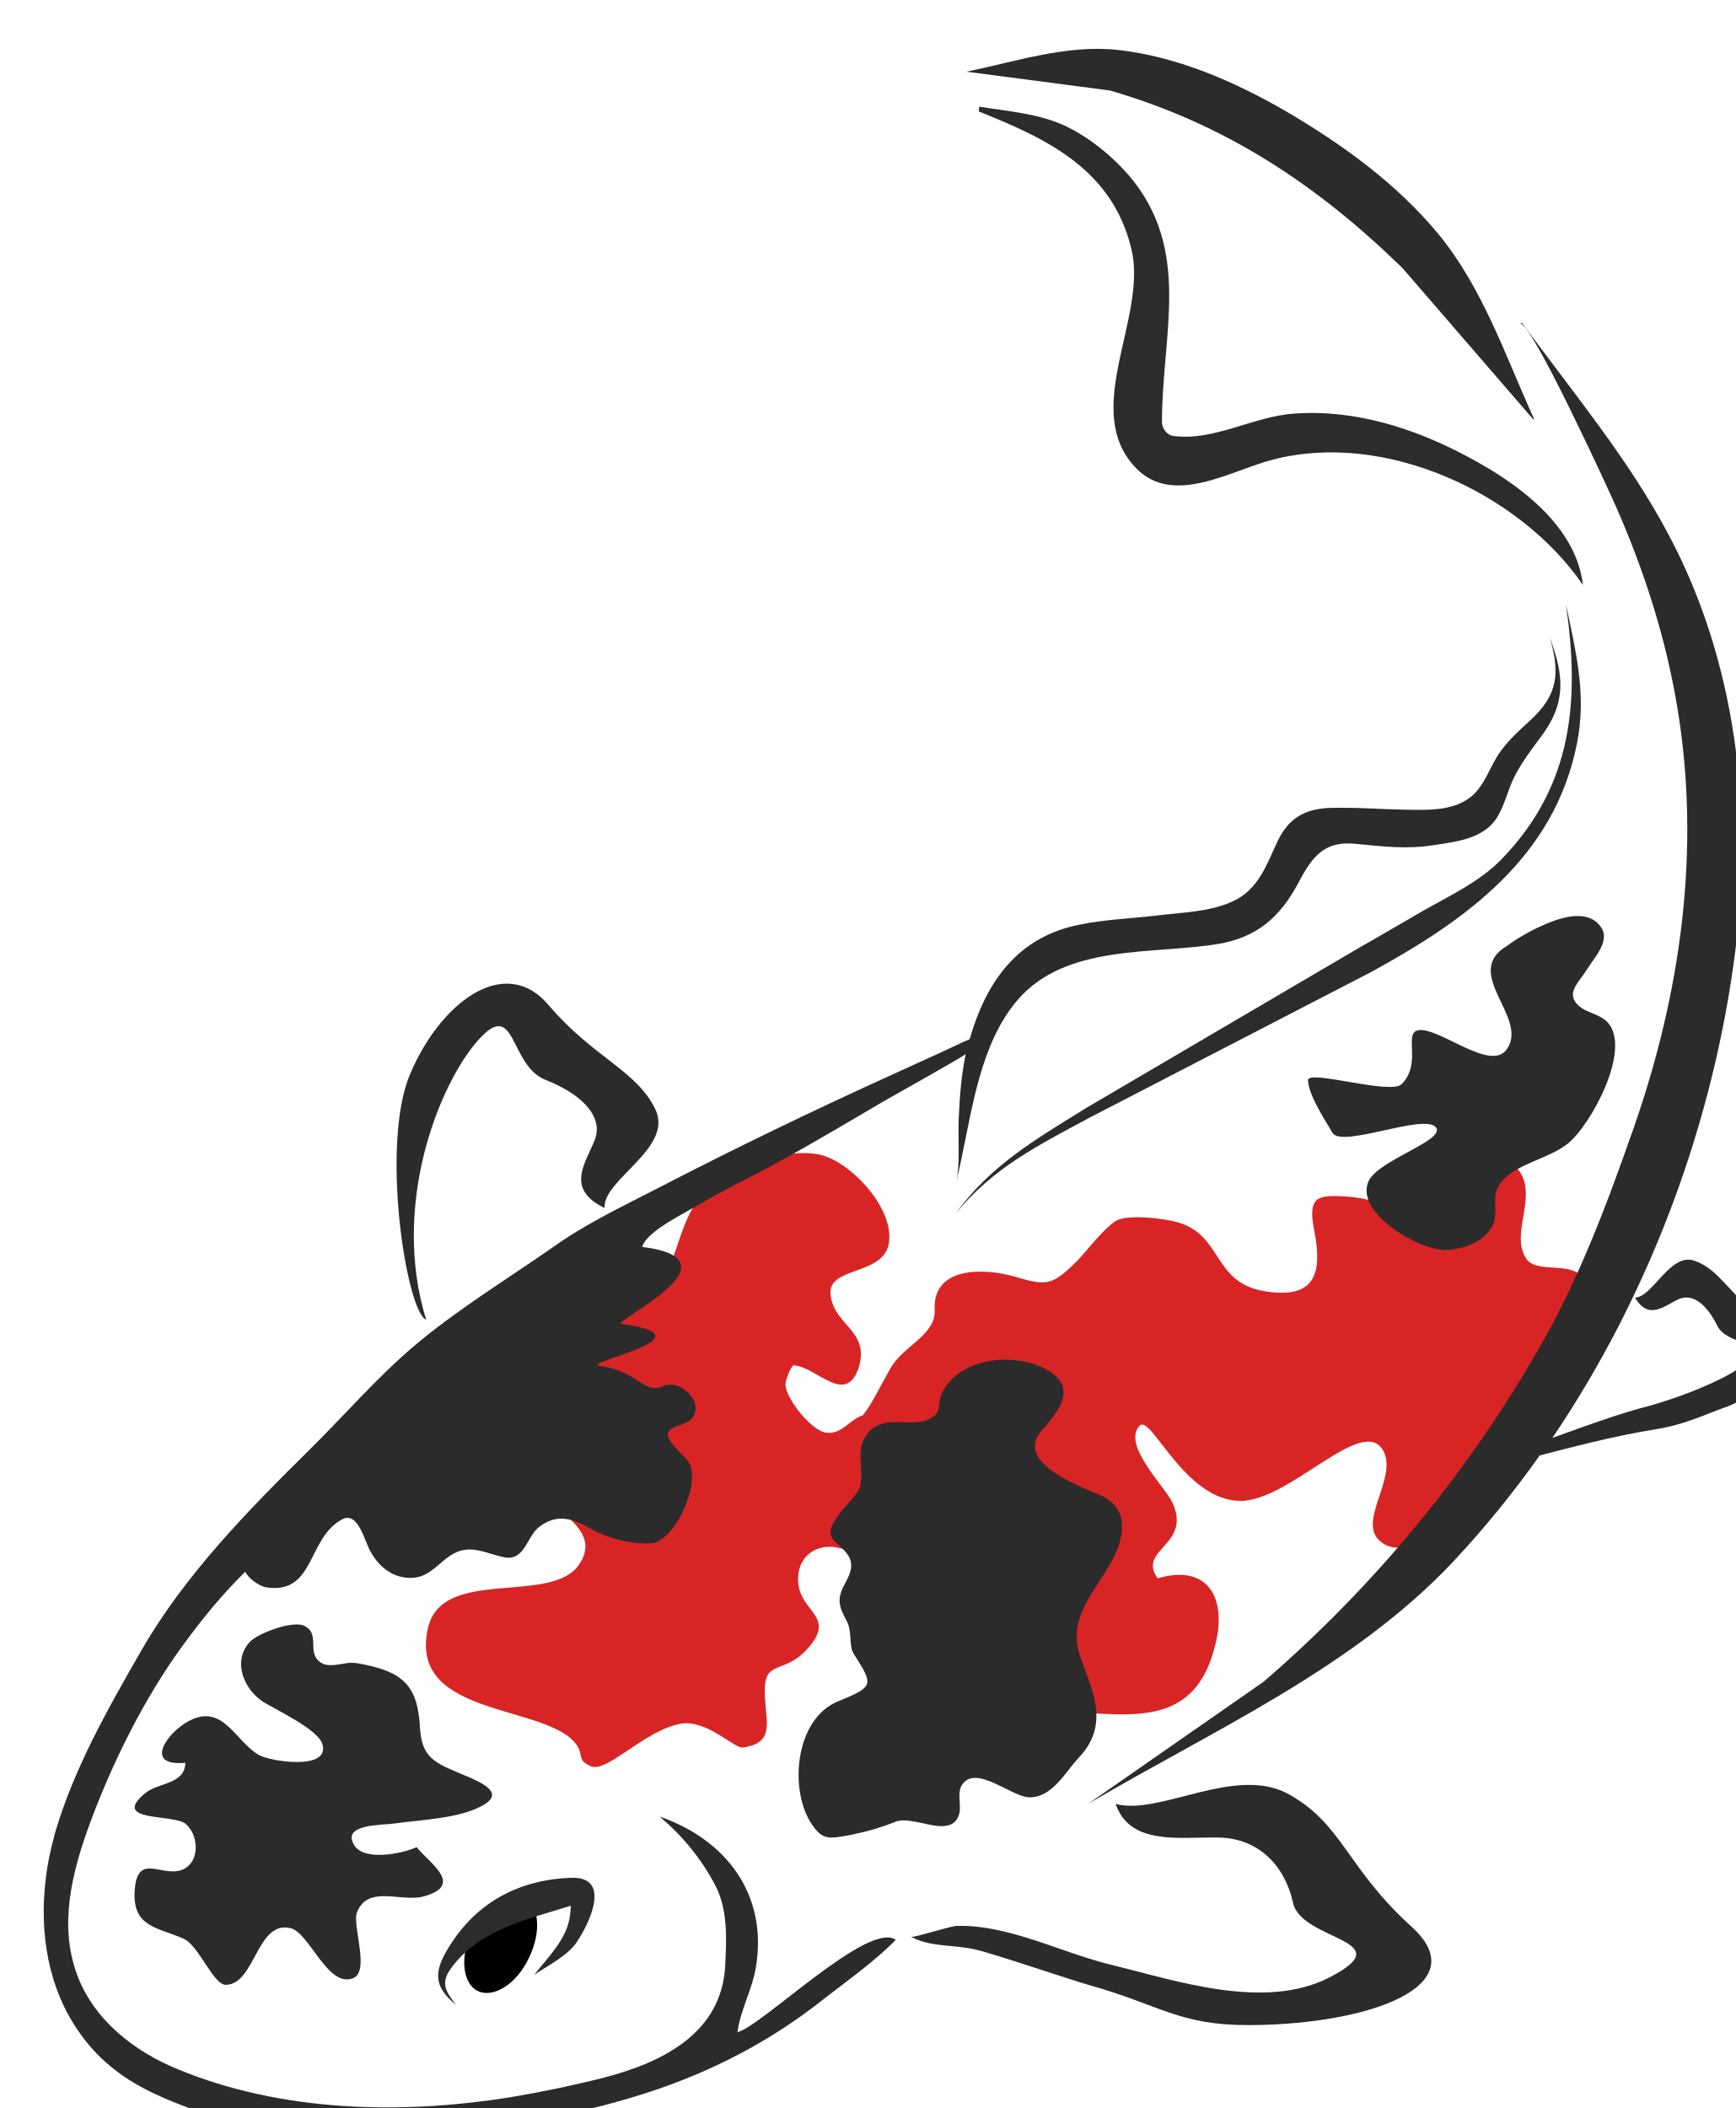
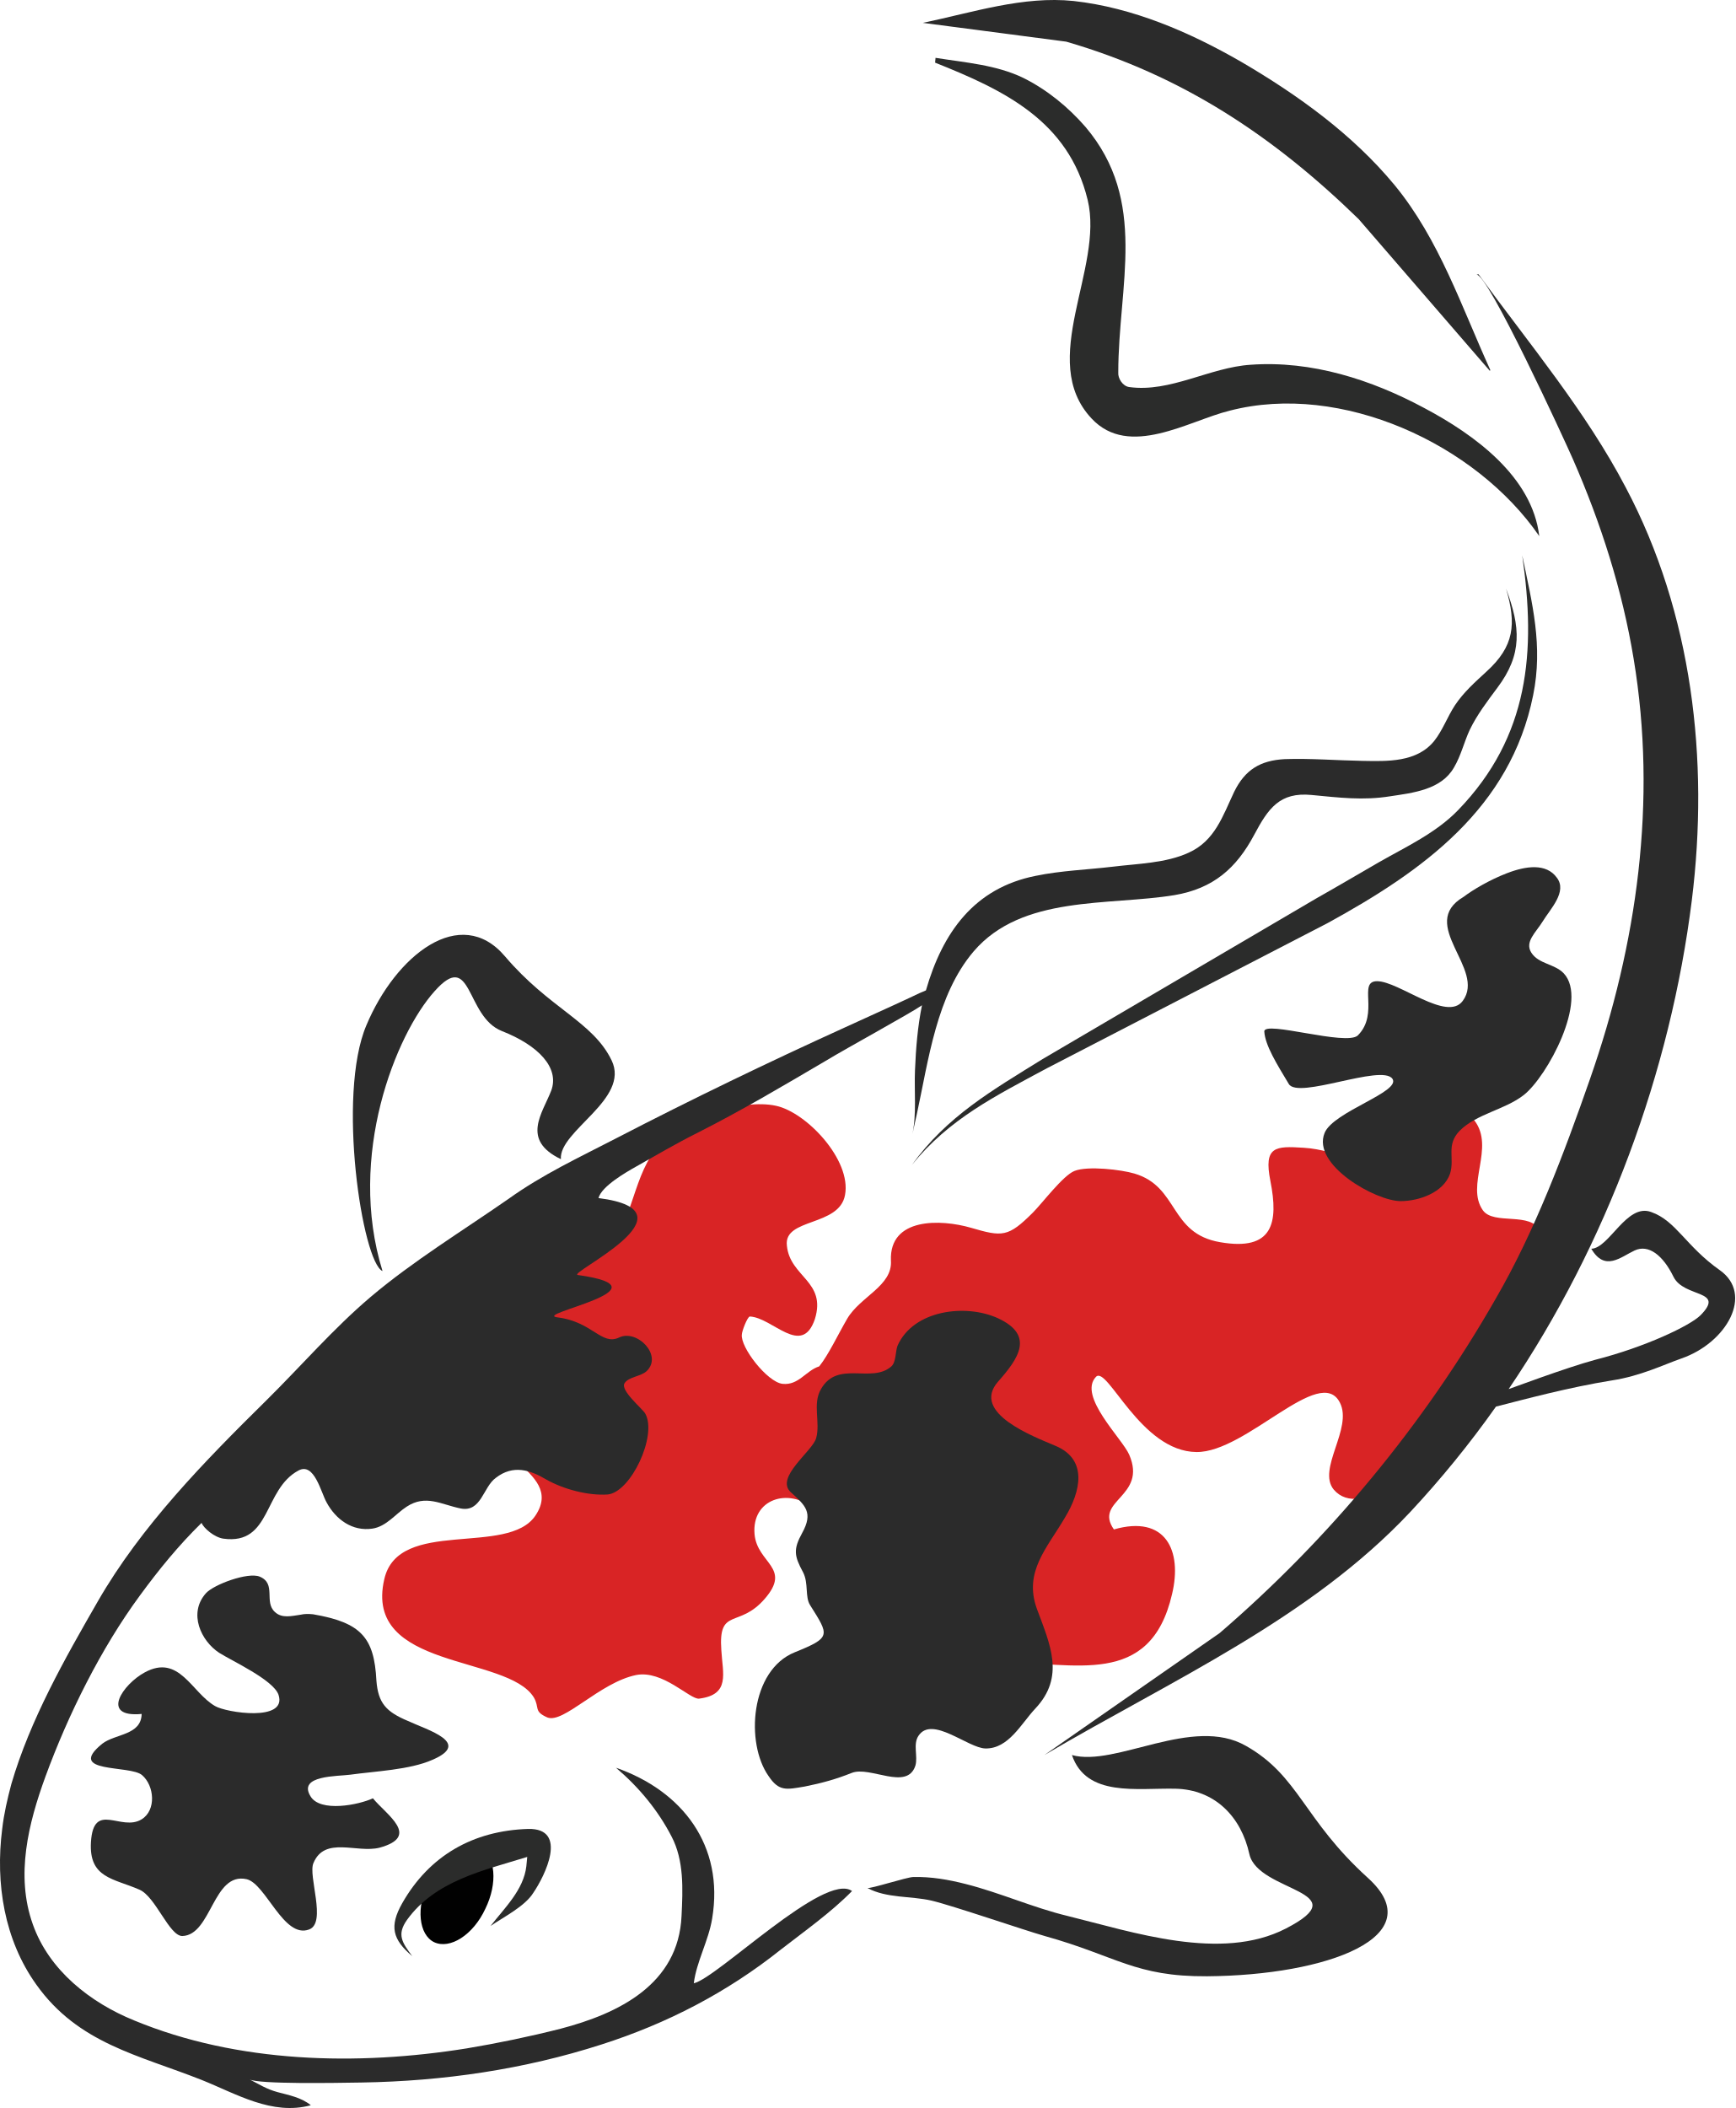
<svg xmlns="http://www.w3.org/2000/svg" version="1.1" id="Layer_1" x="0px" y="0px" width="396.915px" height="482.16px" viewBox="0 0 396.915 482.16" enable-background="new 0 0 396.915 482.16" xml:space="preserve">
-   <path fill="#2B2B2B" d="M218.9,440.5c4.101-0.1,8.101,0.6,12,1.6c7.899,2,15.399,5.4,23.3,7.303c15,3.697,35.1,10.5,49.899,2.898  c16.899-8.701-6.3-8.301-8.3-17c-1.899-8.701-8-14.801-16.899-15c-8.801-0.201-20.399,2-23.7-7.701c10,2.803,27.6-9.1,39.801-2.1  c12.199,6.9,13.1,16.801,27.899,30.201c14.8,13.398-9.3,22.299-36.8,22.5c-16.5,0.1-20.6-4.602-37.1-9.201  c-4.601-1.299-21.201-7-25.9-8.1c-4.699-1.102-10.301-0.5-14.7-2.9C208.9,443.3,217.5,440.5,218.9,440.5z" />
-   <path fill="#010101" d="M121,447.8c-2.8,6-8.1,9.299-11.7,7.602c-3.5-1.701-4.2-7.9-1.3-13.9c2.8-6,8.1-9.301,11.7-7.6  C123.4,435.599,123.9,441.9,121,447.8z" />
-   <path fill="#D92425" d="M155.5,394.3c6.1-1.201,12.3,5.602,14.4,5.4c7.2-0.9,5.4-5.701,5.1-11.102c-0.7-9.898,4-4.898,9.9-11.699  c6.3-7.199-1.7-8.102-2.3-14.801c-0.7-8.1,7.8-10.699,13.5-5.898c4.199,3.799,4,10,3.5,15.199c-1.2,12.5,4,17.1,14.699,23.398  c11.301,6.602,14-3.1,25.301-3.299c15.801-0.301,33.5,6,38.5-15.701c2.4-10-1.5-18.199-13.301-14.799  c-4.699-6.701,7.701-7.4,3.5-17.1c-1.6-3.701-11.799-13.4-7.6-17.803c2.6-2.697,10.2,17.102,23,17.201  C295.1,343.4,312,323.099,316.5,332c3,5.9-5.301,15.201-1.4,19.9c6.102,7.1,20.4-5.602,24.199-9.699  c0.102-0.102,0.102-0.102,0.102-0.102c4.199-4.699,8.1-9.898,11.699-15.1c5.4-8,15.699-23.4,11.199-34.201  c-2-4.6-10.6-1.299-13.1-4.799c-4-5.701,2.801-14.301-1.9-20.5c-3.699-4.9-11.199-5.301-16.799-5.5c-4,0.799-7.201,2.799-8.201,7  c-2.5,10.1-5.6,5.199-14.1,4.699c-6.4-0.4-9.199-0.4-7.601,7.6c1.899,9.602,0.601,16.102-11.5,14  c-11.699-2-9.399-12.699-19.601-15.699c-3-0.898-10.699-1.801-13.699-0.6c-2.6,1-7.399,7.399-9.5,9.5c-5.7,5.699-7,5.6-14.2,3.5  c-6.899-2-18.699-2.4-18.3,7.5c0.4,5.799-7,8.199-10,13.299c-2.1,3.602-4.301,8.301-6.4,10.9c-3.1,1-4.7,4.398-8.4,4  c-3.5-0.4-9.7-8.4-9.3-11.299c0-0.701,1.2-3.9,1.8-4.102c5.2,0.199,11.9,9.4,14.9,0.602c2.7-8.701-5.7-9.602-6.4-16.802  c-0.8-6.399,12-4.3,13.3-11.601c1.5-8-8.8-18.899-15.8-20.399c-7.9-1.699-20.8,2.899-26.5,8.801c-6.4,6.699-5.9,17.899-12.5,24.3  c-6,5.899-13.1,3.399-20.5,2.5c2.3,10.201,7.7,12.301,14.5,18.6c5.1,4.701,5.4,6-1.6,10.801c-4.2,2.9-10.4,1.199-14.1,4.801  c-10.3,10.199,12.9,13.1,5.7,23.898c-6.3,9.5-31.4,0.4-34.6,14.602c-4.8,20.801,28.1,17.199,34.2,27c1.4,2.398-0.1,3.199,3.1,4.6  C138.9,405.5,147.2,396,155.5,394.3z" />
-   <path fill="#2B2B2B" d="M221.1,16.4c11.5-2.4,22.9-6.2,34.5-5c13.5,1.5,26.5,7.1,38.301,13.9c13,7.6,25.5,16.6,35.1,28.2  c10.201,12.4,15.301,27.8,21.9,42.3l-0.102,0.2l-30-34.7c-19.5-19-40.398-32.9-66.898-40.6L221.1,16.4L221.1,16.4z" />
-   <polygon fill="#231F20" points="59.9,488.701 60.1,488.701 60.1,488.701 " />
  <g>
-     <path fill="#2B2C2B" d="M291.299,105.1c-9.398,2.3-23,11-31.6,1.8c-12.5-13.3,2.899-34.3-0.9-50C254.4,38.8,239.7,31.8,223.9,25.5   L224,24.4C230.9,25.5,237.9,26,244.1,29c5.4,2.7,10.199,6.6,14.199,11.2c14.4,17,7.5,36.2,7.5,56.2c-0.1,1.3,1,3.1,2.5,3.3   c9.4,1.3,18.4-4.5,27.801-5.1c13.9-1,27.602,3.4,39.699,9.9c11.5,6.1,24.701,15.7,26.301,29.3   C347.6,112.7,316.799,98.5,291.299,105.1z" />
+     <path fill="#2B2B2B" d="M208.903,429.329c4.101-0.1,8.101,0.6,12,1.6c7.899,2,15.399,5.4,23.3,7.304   c15,3.696,35.1,10.5,49.899,2.897c16.899-8.701-6.3-8.301-8.3-17c-1.899-8.701-8-14.801-16.899-15   c-8.801-0.201-20.399,2-23.7-7.701c10,2.804,27.6-9.1,39.801-2.1c12.199,6.9,13.101,16.801,27.899,30.201   c14.8,13.397-9.3,22.299-36.8,22.5c-16.5,0.1-20.6-4.603-37.1-9.201c-4.602-1.299-21.201-7-25.9-8.1   c-4.699-1.103-10.301-0.5-14.7-2.9C198.903,432.129,207.503,429.329,208.903,429.329z" />
+     <path fill="#010101" d="M111.003,436.629c-2.8,6-8.1,9.299-11.7,7.603c-3.5-1.701-4.2-7.9-1.3-13.9c2.8-6,8.1-9.301,11.7-7.6   C113.403,424.428,113.903,430.729,111.003,436.629z" />
+     <path fill="#D92425" d="M145.503,383.129c6.1-1.201,12.3,5.603,14.4,5.4c7.2-0.9,5.4-5.701,5.1-11.103   c-0.7-9.897,4-4.897,9.9-11.698c6.3-7.199-1.7-8.103-2.3-14.802c-0.7-8.1,7.8-10.698,13.5-5.897c4.199,3.799,4,10,3.5,15.199   c-1.2,12.5,4,17.1,14.699,23.397c11.301,6.603,14-3.1,25.301-3.299c15.801-0.301,33.5,6,38.5-15.701   c2.4-10-1.5-18.199-13.301-14.799c-4.699-6.701,7.701-7.4,3.5-17.1c-1.6-3.701-11.799-13.4-7.6-17.804   c2.6-2.696,10.199,17.103,23,17.201c11.4,0.104,28.301-20.197,32.801-11.296c3,5.9-5.301,15.201-1.4,19.9   c6.102,7.1,20.4-5.603,24.199-9.699c0.102-0.103,0.102-0.103,0.102-0.103c4.199-4.698,8.1-9.897,11.699-15.1   c5.4-8,15.699-23.399,11.199-34.201c-2-4.6-10.6-1.299-13.1-4.799c-4-5.701,2.801-14.301-1.9-20.5   c-3.699-4.899-11.199-5.301-16.799-5.5c-4,0.799-7.201,2.799-8.201,7c-2.5,10.101-5.6,5.199-14.1,4.699   c-6.4-0.4-9.199-0.4-7.602,7.6c1.898,9.603,0.602,16.103-11.5,14c-11.699-2-9.398-12.698-19.602-15.698   c-3-0.898-10.699-1.802-13.699-0.601c-2.6,1-7.398,7.399-9.5,9.5c-5.699,5.699-7,5.601-14.199,3.5   c-6.898-2-18.699-2.399-18.301,7.5c0.4,5.799-7,8.199-10,13.299c-2.1,3.603-4.301,8.301-6.399,10.9c-3.1,1-4.7,4.397-8.4,4   c-3.5-0.4-9.7-8.4-9.3-11.299c0-0.701,1.2-3.9,1.8-4.103c5.2,0.199,11.9,9.4,14.9,0.603c2.7-8.701-5.7-9.603-6.4-16.802   c-0.8-6.399,12-4.301,13.299-11.602c1.5-8-8.799-18.898-15.799-20.398c-7.9-1.699-20.8,2.898-26.5,8.801   c-6.4,6.699-5.9,17.898-12.5,24.299c-6,5.9-13.1,3.4-20.5,2.5c2.3,10.202,7.7,12.302,14.5,18.601c5.1,4.701,5.4,6-1.6,10.801   c-4.2,2.9-10.4,1.199-14.1,4.802c-10.3,10.198,12.9,13.1,5.7,23.897c-6.3,9.5-31.4,0.4-34.6,14.603   c-4.8,20.801,28.1,17.198,34.2,27c1.4,2.397-0.1,3.198,3.1,4.6C128.903,394.329,137.204,384.829,145.503,383.129z" />
+     <path fill="#2B2B2B" d="M211.103,5.229c11.5-2.4,22.9-6.2,34.5-5c13.5,1.5,26.5,7.1,38.301,13.9c13,7.6,25.5,16.6,35.1,28.2   c10.201,12.4,15.301,27.8,21.9,42.3l-0.102,0.2l-30-34.7c-19.5-19-40.398-32.9-66.898-40.6L211.103,5.229L211.103,5.229z" />
+     <polygon fill="#231F20" points="49.903,477.53 50.104,477.53 50.104,477.53  " />
+     <g>
+       <path fill="#2B2C2B" d="M281.302,93.929c-9.398,2.3-23,11-31.6,1.8c-12.5-13.3,2.898-34.3-0.9-50    c-4.399-18.1-19.1-25.1-34.899-31.4l0.101-1.1c6.899,1.1,13.899,1.6,20.1,4.6c5.4,2.7,10.199,6.6,14.199,11.2    c14.4,17,7.5,36.2,7.5,56.2c-0.1,1.3,1,3.1,2.5,3.3c9.4,1.3,18.4-4.5,27.801-5.1c13.9-1,27.602,3.4,39.699,9.9    c11.5,6.1,24.701,15.7,26.301,29.3C337.603,101.529,306.802,87.329,281.302,93.929z" />
+     </g>
+     <path fill="#2B2B2B" d="M71.604,369.229c11,1.897,14,5.301,14.5,15.198c0.4,5.103,2.2,7.103,7.2,9.199c4.5,2.103,14.7,5,5.6,8.9   c-5.2,2.301-13.1,2.6-18.8,3.397c-2.9,0.4-12,0.103-9.1,4.9c2.2,3.801,11.1,2,14.3,0.5c3.1,3.801,11,8.701,1.5,11.301   c-5.2,1.299-12.5-2.701-15.1,3.5c-1.3,2.9,3.1,13.699-1,15.199c-5.8,2.201-9.9-10.5-14.3-11.5c-7.7-1.699-8,12.801-14.7,13   c-3,0-6.1-9-9.8-10.6c-5.9-2.597-11.6-2.597-11.1-10.896c0.6-9.5,6.9-2.299,11.6-5.199c3.4-2.1,2.9-7.701,0.1-10.1   c-2.7-2.4-17.6-0.301-9.1-7.201c3-2.299,8.9-1.9,9-6.799c-9.6,0.897-4.3-6.801,0.7-9.5c7.9-4.301,10.7,4.6,16.1,7.699   c2.5,1.5,16.6,3.698,14.5-2.603c-1.2-3.397-10.6-7.699-13.6-9.6c-4.1-2.699-7.1-9-3-13.603c1.8-2,9.6-4.897,12.3-3.799   c3.9,1.603,0.9,5.799,3.5,8.103c1.6,1.5,3.8,0.897,5.9,0.6C69.604,369.129,70.503,369.129,71.604,369.229z" />
+     <path fill="#2B2B2B" d="M175.803,406.229c2.4,3.6,4.1,3.1,8.3,2.397c4-0.799,7.199-1.699,10.699-3.1   c4.201-1.698,12.701,4.202,14.601-1.698c0.6-2.1-0.602-4.9,0.699-6.801c3.102-4.699,11.301,2.801,15.301,2.897   c5.301,0.103,8.199-5.696,11.398-9.1c6.9-7.299,3.4-14.699,0.4-22.799c-3.102-8.5,2.301-13.9,6.398-20.9   c3.699-6.1,5.199-13.301-2.102-16.397c-4.898-2.103-19.5-7.5-13.199-14.701c4.699-5.299,8.4-10.603,0-14.5   c-7.398-3.4-19.398-1.9-23,6.301c-0.5,1.4-0.301,3.699-1.398,4.699c-4.5,4-12.299-1.5-16.101,5.201c-2,3.397-0.1,7.6-1.1,11.196   c-0.8,3-9.5,9-5.8,12.4c3.3,3,5.2,4.6,2.6,9.301c-2.1,3.799-1.8,5.299,0.2,9c1.3,2.5,0.4,5.603,1.6,7.5   c4.402,7,4.902,7.4-3.5,10.799C171.604,382.03,170.503,398.729,175.803,406.229z" />
+     <path fill="#2B2B2B" d="M334.802,205.129c-10.699,6.3,5.201,16.5-0.199,23.8c-3.6,4.9-14.6-4.5-19.6-4.5   c-4.5,0,0.6,7.399-4.4,12.399c-2.6,2.5-21.5-3.5-21.398-0.899c0.199,3.2,2.898,7.5,5.6,12c2.102,3.602,21.199-4.601,23.699-1.199   c2.102,3-13.5,7.5-15.5,12.399c-3,7.3,11.701,15.601,17.4,15.601c4.1,0,9.801-1.898,11.301-6.301c1.1-3.601-1-6.5,2.199-9.8   c3.898-3.899,10.398-4.801,14.699-8.2c5.301-4.199,14.801-21.7,9.102-27.8c-2.102-2.2-5.701-2.1-7.4-4.7c-1.6-2.5,1-4.6,2.602-7.2   c1.699-2.8,5.699-6.8,3.199-10c-2.398-3.3-7-2.7-11.398-1C340.802,201.229,336.903,203.529,334.802,205.129z" />
+     <g>
+       <path fill="#2B2C2B" d="M350.703,159.029c-5.199,25.8-25.101,40.1-47,52.1l-64.199,33.2c-11.9,6.4-22.4,11.602-30.9,22.102    c8-11.102,18.301-17,29.9-24.199l62.699-36.8c4.801-2.7,9.5-5.5,14.199-8.2c6.301-3.6,13.102-6.7,18.199-12    c16.199-16.8,17.801-36.2,14.602-58.2C350.503,138.029,353.003,147.729,350.703,159.029z" />
+     </g>
+     <g>
+       <path fill="#2B2C2B" d="M92.003,435.329c6.2-10.9,16.2-16.6,28.8-17c9.3-0.199,3.8,10.801,1.2,14.6    c-1.9,3.103-6.9,5.603-9.8,7.603l0,0c3.2-4.103,7.6-8.299,8.2-13.699c0-0.1,0.2-2.1,0.2-2.1c-10,3.1-21,5.397-27.5,14.397    c-2.4,3.4-1.1,5.199,1.2,8.299C89.803,443.629,89.003,440.629,92.003,435.329z" />
+     </g>
+     <path fill="#2B2B2B" d="M99.403,226.729c8.7-9.8,7,5.801,15.4,9.1c8.4,3.301,13.2,8.4,11.3,13.602c-2,5.199-7,11.301,2.2,15.699   c-0.5-6.5,15.9-13.699,11.6-22.6c-4.3-8.9-14.2-11.801-24.4-23.801c-10.2-12-25-0.2-31.7,15.801c-6.8,16-0.9,54.199,3.7,56.199   C79.303,264.329,90.604,236.53,99.403,226.729z" />
+     <path fill="#2B2B2B" d="M8.303,453.928c9.6,13.5,23.4,16.103,37.8,21.804c8,3.196,16.1,8.196,25,5.799c-2.2-1.799-5-2.299-7.6-3   c-2.6-0.699-4.2-1.799-6.4-2.9c2.2,1.103,19.5,0.801,25.6,0.701c18.7-0.301,37.2-3,54.9-8.701c15-4.799,28.7-11.897,41-21.699   c5.4-4.198,11.5-8.5,16.3-13.397c-6.2-4.5-30.8,19.897-36.2,21.1c0.6-4.897,3.4-9.801,4.2-14.801c2.8-16.699-6.8-29.199-22-34.5   c5.2,4.4,9.6,9.701,12.7,15.701c2.9,5.5,2.6,12.1,2.3,18.199c-0.7,15.6-14.3,22.301-27.7,25.801c-7.1,1.799-14.3,3.299-21.5,4.5   c-25,4-52.3,3.397-76-6.4c-10.1-4.1-19.5-11.5-23.2-22c-4-11.2-1-23.1,2.9-33.801c5.2-14.199,12.7-29.299,21.6-41.399   c4.4-6,8.8-11.398,14.1-16.601c0.5,1.201,2.9,3.301,5,3.601c11,1.5,9.1-11.3,17.2-15.601c3.6-1.899,5.1,5,6.4,7.301   c2.1,3.9,5.9,6.699,10.5,6c3.2-0.5,5.2-3.301,7.8-5c4.4-2.897,7.9-0.5,12.4,0.4c4.7,0.897,5.1-4.9,8-7   c4-3.103,7.9-1.801,11.6,0.397c3.9,2.199,9.5,3.699,14,3.4c5.3-0.5,11.4-13.5,8.6-18.5c-0.6-1.1-5.9-5.4-4.7-7   c0.9-1.4,3.7-1.5,5-2.701c3.8-3.6-2.2-9.699-6.3-7.699c-4,1.9-6.1-3.6-14-4.6c-6.4-0.701,26.7-6.602,4.6-9.701   c-2.8-0.299,28.3-14.6,4.7-17.6c0.7-2.699,6.3-5.9,8.6-7.199c4.6-2.602,9.2-5.301,14-7.701c10.1-5.101,19.7-10.799,29.4-16.5   c4.601-2.799,19.6-11,22-12.699c-1,4.9-1.399,9.9-1.601,14.9c-0.2,4.699,0.4,10.1-0.6,14.6c0.299-1.5,0.698-3,1-4.5   c2.698-12.399,4.5-27.3,13-37.3c11.1-13,30.897-10.4,46-12.9c8.799-1.5,14.1-6.1,18.198-13.8c3.199-6,5.802-9.8,13.101-9.1   c6.301,0.6,11.801,1.3,18,0.3c5.301-0.8,11.701-1.5,14.601-6.6c1.601-2.7,2.301-5.8,3.601-8.6c1.7-3.5,4-6.5,6.301-9.6   c5.8-7.7,5.3-13.9,2-22.7c2.399,8.1,1.899,13.2-4.5,19c-2.601,2.4-5.2,4.7-7.2,7.7c-1.699,2.6-2.8,5.7-4.699,8.1   c-4,5-10.801,4.7-16.5,4.6c-5.897-0.1-11.801-0.6-17.699-0.4c-5.602,0.3-9.102,2.4-11.602,7.5c-2.601,5.5-4.398,11.2-10.398,13.9   c-5.198,2.4-11.602,2.5-17.301,3.2c-5.897,0.7-11.897,0.9-17.699,2.1c-14.103,2.8-21.301,13-25.103,26.2c-1,0.4-2.1,0.9-3.1,1.4   c-5.101,2.4-10.299,4.699-15.5,7.1c-17.6,8-35,16.399-52.2,25.301c-8.5,4.399-16.9,8.3-24.7,13.899   c-10.5,7.3-21.8,14.199-31.5,22.398c-8.5,7.199-16,15.9-23.9,23.699c-14.1,13.9-28.6,28.701-38.5,45.9   c-7.6,13.198-15.5,27.1-19.8,41.801c-0.9,3.397-1.7,6.799-2.1,10.299C-1.097,430.829,1.003,443.729,8.303,453.928z" />
+     <path fill="#2B2B2B" d="M238.903,401.428c29-17.1,60.601-31,83.699-55.6c7-7.5,13.601-15.6,19.601-24.1   c6.301-1.603,16.6-4.4,26.6-6c6.5-1,11.802-3.603,15.802-5c10.399-3.603,16.603-14.699,8.802-20.199   c-7.802-5.5-10.001-11.302-15.699-13.302c-5.603-2.102-9.603,8.302-13.701,8.398c3.101,5.301,6.701,1.9,9.899,0.4   c3.199-1.5,6.5,1.1,8.897,6c2.4,4.897,12,2.897,6.201,8.801c-2.4,2.4-12.701,7.299-24.101,10.199   c-6.7,1.801-19.7,6.701-19.801,6.701c22.5-33.201,37-72.603,41.899-111.801c4-32.1,0.1-65.7-15.101-94.4   c-9.103-17.4-22.103-32.9-33.701-48.8l-0.5,0.1c2.5-0.7,20.4,38.3,22.103,42.2c6.397,14.6,11.3,29.9,13.897,45.7   c5.4,32.5,0.802,65.2-10,96.101c-5.897,16.898-12.6,34.799-21.6,50.299c-16.4,28.701-38,54.801-63.101,76.4L238.903,401.428z" />
  </g>
-   <path fill="#2B2B2B" d="M81.6,380.4c11,1.898,14,5.301,14.5,15.199c0.4,5.102,2.2,7.102,7.2,9.199c4.5,2.102,14.7,5,5.6,8.9  c-5.2,2.301-13.1,2.6-18.8,3.398c-2.9,0.4-12,0.102-9.1,4.9c2.2,3.801,11.1,2,14.3,0.5c3.1,3.801,11,8.701,1.5,11.301  c-5.2,1.299-12.5-2.701-15.1,3.5c-1.3,2.9,3.1,13.699-1,15.199c-5.8,2.201-9.9-10.5-14.3-11.5c-7.7-1.699-8,12.801-14.7,13  c-3,0-6.1-9-9.8-10.6C36,440.8,30.3,440.8,30.8,432.5c0.6-9.5,6.9-2.299,11.6-5.199c3.4-2.1,2.9-7.701,0.1-10.1  c-2.7-2.4-17.6-0.301-9.1-7.201c3-2.299,8.9-1.9,9-6.799c-9.6,0.898-4.3-6.801,0.7-9.5c7.9-4.301,10.7,4.6,16.1,7.699  c2.5,1.5,16.6,3.699,14.5-2.602c-1.2-3.398-10.6-7.699-13.6-9.6c-4.1-2.699-7.1-9-3-13.602c1.8-2,9.6-4.898,12.3-3.799  c3.9,1.602,0.9,5.799,3.5,8.102c1.6,1.5,3.8,0.898,5.9,0.6C79.6,380.3,80.5,380.3,81.6,380.4z" />
-   <path fill="#2B2B2B" d="M185.8,417.4c2.4,3.6,4.1,3.1,8.3,2.398c4-0.799,7.199-1.699,10.699-3.1C209,415,217.5,420.9,219.401,415  c0.6-2.1-0.602-4.9,0.699-6.801c3.102-4.699,11.301,2.801,15.301,2.898c5.301,0.102,8.199-5.697,11.398-9.1  c6.9-7.299,3.4-14.699,0.4-22.799c-3.101-8.5,2.301-13.9,6.399-20.9c3.7-6.1,5.2-13.301-2.101-16.398  c-4.899-2.102-19.5-7.5-13.199-14.701c4.699-5.299,8.4-10.602,0-14.5c-7.399-3.4-19.399-1.9-23,6.301  c-0.5,1.4-0.301,3.699-1.399,4.699c-4.5,4-12.3-1.5-16.101,5.201c-2,3.398-0.1,7.6-1.1,11.197c-0.8,3-9.5,9-5.8,12.4  c3.3,3,5.2,4.6,2.6,9.301c-2.1,3.799-1.8,5.299,0.2,9c1.3,2.5,0.4,5.602,1.6,7.5c4.401,7,4.901,7.4-3.5,10.799  C181.6,393.201,180.5,409.9,185.8,417.4z" />
-   <path fill="#2B2B2B" d="M344.799,216.3c-10.699,6.3,5.201,16.5-0.199,23.8C341,245,330,235.6,325,235.6c-4.5,0,0.6,7.399-4.4,12.399  c-2.6,2.5-21.5-3.5-21.398-0.899c0.199,3.2,2.898,7.5,5.6,12c2.101,3.601,21.199-4.601,23.699-1.199c2.101,3-13.5,7.5-15.5,12.399  c-3,7.3,11.701,15.601,17.4,15.601c4.1,0,9.801-1.899,11.301-6.301c1.1-3.601-1-6.5,2.199-9.8c3.898-3.899,10.398-4.801,14.699-8.2  c5.301-4.199,14.801-21.7,9.102-27.8c-2.102-2.2-5.701-2.1-7.4-4.7c-1.6-2.5,1-4.6,2.601-7.2c1.699-2.8,5.699-6.8,3.199-10  c-2.399-3.3-7-2.7-11.399-1C350.799,212.4,346.9,214.7,344.799,216.3z" />
-   <g>
-     <path fill="#2B2C2B" d="M360.7,170.2c-5.199,25.8-25.101,40.1-47,52.1L249.5,255.5c-11.9,6.4-22.4,11.601-30.9,22.101   c8-11.101,18.301-17,29.9-24.199l62.699-36.8c4.801-2.7,9.5-5.5,14.2-8.2c6.3-3.6,13.101-6.7,18.199-12   c16.2-16.8,17.801-36.2,14.601-58.2C360.5,149.2,363,158.9,360.7,170.2z" />
-   </g>
-   <g>
-     <path fill="#2B2C2B" d="M102,446.5c6.2-10.9,16.2-16.6,28.8-17c9.3-0.199,3.8,10.801,1.2,14.6c-1.9,3.102-6.9,5.602-9.8,7.602l0,0   c3.2-4.102,7.6-8.299,8.2-13.699c0-0.1,0.2-2.1,0.2-2.1c-10,3.1-21,5.398-27.5,14.398c-2.4,3.4-1.1,5.199,1.2,8.299   C99.8,454.8,99,451.8,102,446.5z" />
-   </g>
-   <path fill="#2B2B2B" d="M109.4,237.9c8.7-9.8,7,5.801,15.4,9.1c8.4,3.301,13.2,8.4,11.3,13.601c-2,5.2-7,11.301,2.2,15.7  c-0.5-6.5,15.9-13.7,11.6-22.6c-4.3-8.9-14.2-11.801-24.4-23.801s-25-0.2-31.7,15.801c-6.8,16-0.9,54.199,3.7,56.199  C89.3,275.5,100.6,247.701,109.4,237.9z" />
-   <path fill="#2B2B2B" d="M18.3,465.099c9.6,13.5,23.4,16.102,37.8,21.803c8,3.197,16.1,8.197,25,5.799c-2.2-1.799-5-2.299-7.6-3  c-2.6-0.699-4.2-1.799-6.4-2.9c2.2,1.102,19.5,0.801,25.6,0.701c18.7-0.301,37.2-3,54.9-8.701c15-4.799,28.7-11.898,41-21.699  c5.4-4.199,11.5-8.5,16.3-13.398c-6.2-4.5-30.8,19.898-36.2,21.1c0.6-4.898,3.4-9.801,4.2-14.801c2.8-16.699-6.8-29.199-22-34.5  c5.2,4.4,9.6,9.701,12.7,15.701c2.9,5.5,2.6,12.1,2.3,18.199c-0.7,15.6-14.3,22.301-27.7,25.801c-7.1,1.799-14.3,3.299-21.5,4.5  c-25,4-52.3,3.398-76-6.4c-10.1-4.1-19.5-11.5-23.2-22c-4-11.201-1-23.1,2.9-33.801c5.2-14.199,12.7-29.299,21.6-41.4  c4.4-6,8.8-11.398,14.1-16.6c0.5,1.201,2.9,3.301,5,3.6c11,1.5,9.1-11.299,17.2-15.6c3.6-1.9,5.1,5,6.4,7.301  c2.1,3.9,5.9,6.699,10.5,6c3.2-0.5,5.2-3.301,7.8-5c4.4-2.898,7.9-0.5,12.4,0.4c4.7,0.898,5.1-4.9,8-7c4-3.102,7.9-1.801,11.6,0.398  c3.9,2.199,9.5,3.699,14,3.4c5.3-0.5,11.4-13.5,8.6-18.5c-0.6-1.1-5.9-5.4-4.7-7c0.9-1.4,3.7-1.5,5-2.701  c3.8-3.6-2.2-9.699-6.3-7.699c-4,1.9-6.1-3.6-14-4.6c-6.4-0.701,26.7-6.601,4.6-9.701c-2.8-0.299,28.3-14.6,4.7-17.6  c0.7-2.699,6.3-5.9,8.6-7.199c4.6-2.601,9.2-5.301,14-7.701c10.1-5.101,19.7-10.799,29.4-16.5c4.601-2.799,19.601-11,22-12.699  c-1,4.9-1.399,9.9-1.601,14.9c-0.2,4.699,0.4,10.1-0.6,14.6c0.299-1.5,0.699-3,1-4.5c2.699-12.4,4.5-27.3,13-37.3  c11.1-13,30.898-10.4,46-12.9c8.799-1.5,14.1-6.1,18.199-13.8c3.199-6,5.801-9.8,13.1-9.1c6.301,0.6,11.801,1.3,18,0.3  c5.301-0.8,11.701-1.5,14.601-6.6c1.601-2.7,2.301-5.8,3.601-8.6c1.7-3.5,4-6.5,6.301-9.6c5.799-7.7,5.299-13.9,2-22.7  c2.399,8.1,1.899,13.2-4.5,19c-2.601,2.4-5.201,4.7-7.201,7.7c-1.699,2.6-2.799,5.7-4.699,8.1c-4,5-10.801,4.7-16.5,4.6  c-5.898-0.1-11.801-0.6-17.699-0.4c-5.602,0.3-9.102,2.4-11.602,7.5c-2.6,5.5-4.398,11.2-10.398,13.9  c-5.199,2.4-11.602,2.5-17.301,3.2c-5.898,0.7-11.898,0.9-17.699,2.1c-14.102,2.8-21.301,13-25.102,26.2c-1,0.4-2.1,0.9-3.1,1.4  c-5.101,2.4-10.3,4.699-15.5,7.1c-17.6,8-35,16.4-52.2,25.301c-8.5,4.399-16.9,8.299-24.7,13.899c-10.5,7.3-21.8,14.199-31.5,22.399  c-8.5,7.199-16,15.9-23.9,23.699c-14.1,13.9-28.6,28.701-38.5,45.9c-7.6,13.199-15.5,27.1-19.8,41.801  c-0.9,3.398-1.7,6.799-2.1,10.299C8.9,442,11,454.9,18.3,465.099z" />
-   <path fill="#2B2B2B" d="M248.9,412.599c29-17.1,60.601-31,83.699-55.6c7-7.5,13.601-15.6,19.601-24.1c6.301-1.602,16.6-4.4,26.6-6  c6.5-1,11.801-3.602,15.801-5c10.4-3.602,16.602-14.699,8.801-20.199s-10-11.301-15.699-13.301  c-5.602-2.102-9.602,8.301-13.701,8.398c3.101,5.301,6.701,1.9,9.9,0.4s6.5,1.1,8.898,6c2.4,4.898,12,2.898,6.201,8.801  c-2.4,2.4-12.701,7.299-24.101,10.199c-6.7,1.801-19.7,6.701-19.801,6.701c22.5-33.201,37-72.602,41.899-111.801  c4-32.1,0.1-65.7-15.1-94.4c-9.102-17.4-22.102-32.9-33.701-48.8l-0.5,0.1c2.5-0.7,20.4,38.3,22.102,42.2  c6.398,14.6,11.3,29.9,13.898,45.7c5.4,32.5,0.801,65.2-10,96.101c-5.898,16.899-12.6,34.799-21.6,50.299  c-16.4,28.701-38,54.801-63.1,76.4L248.9,412.599z" />
</svg>
